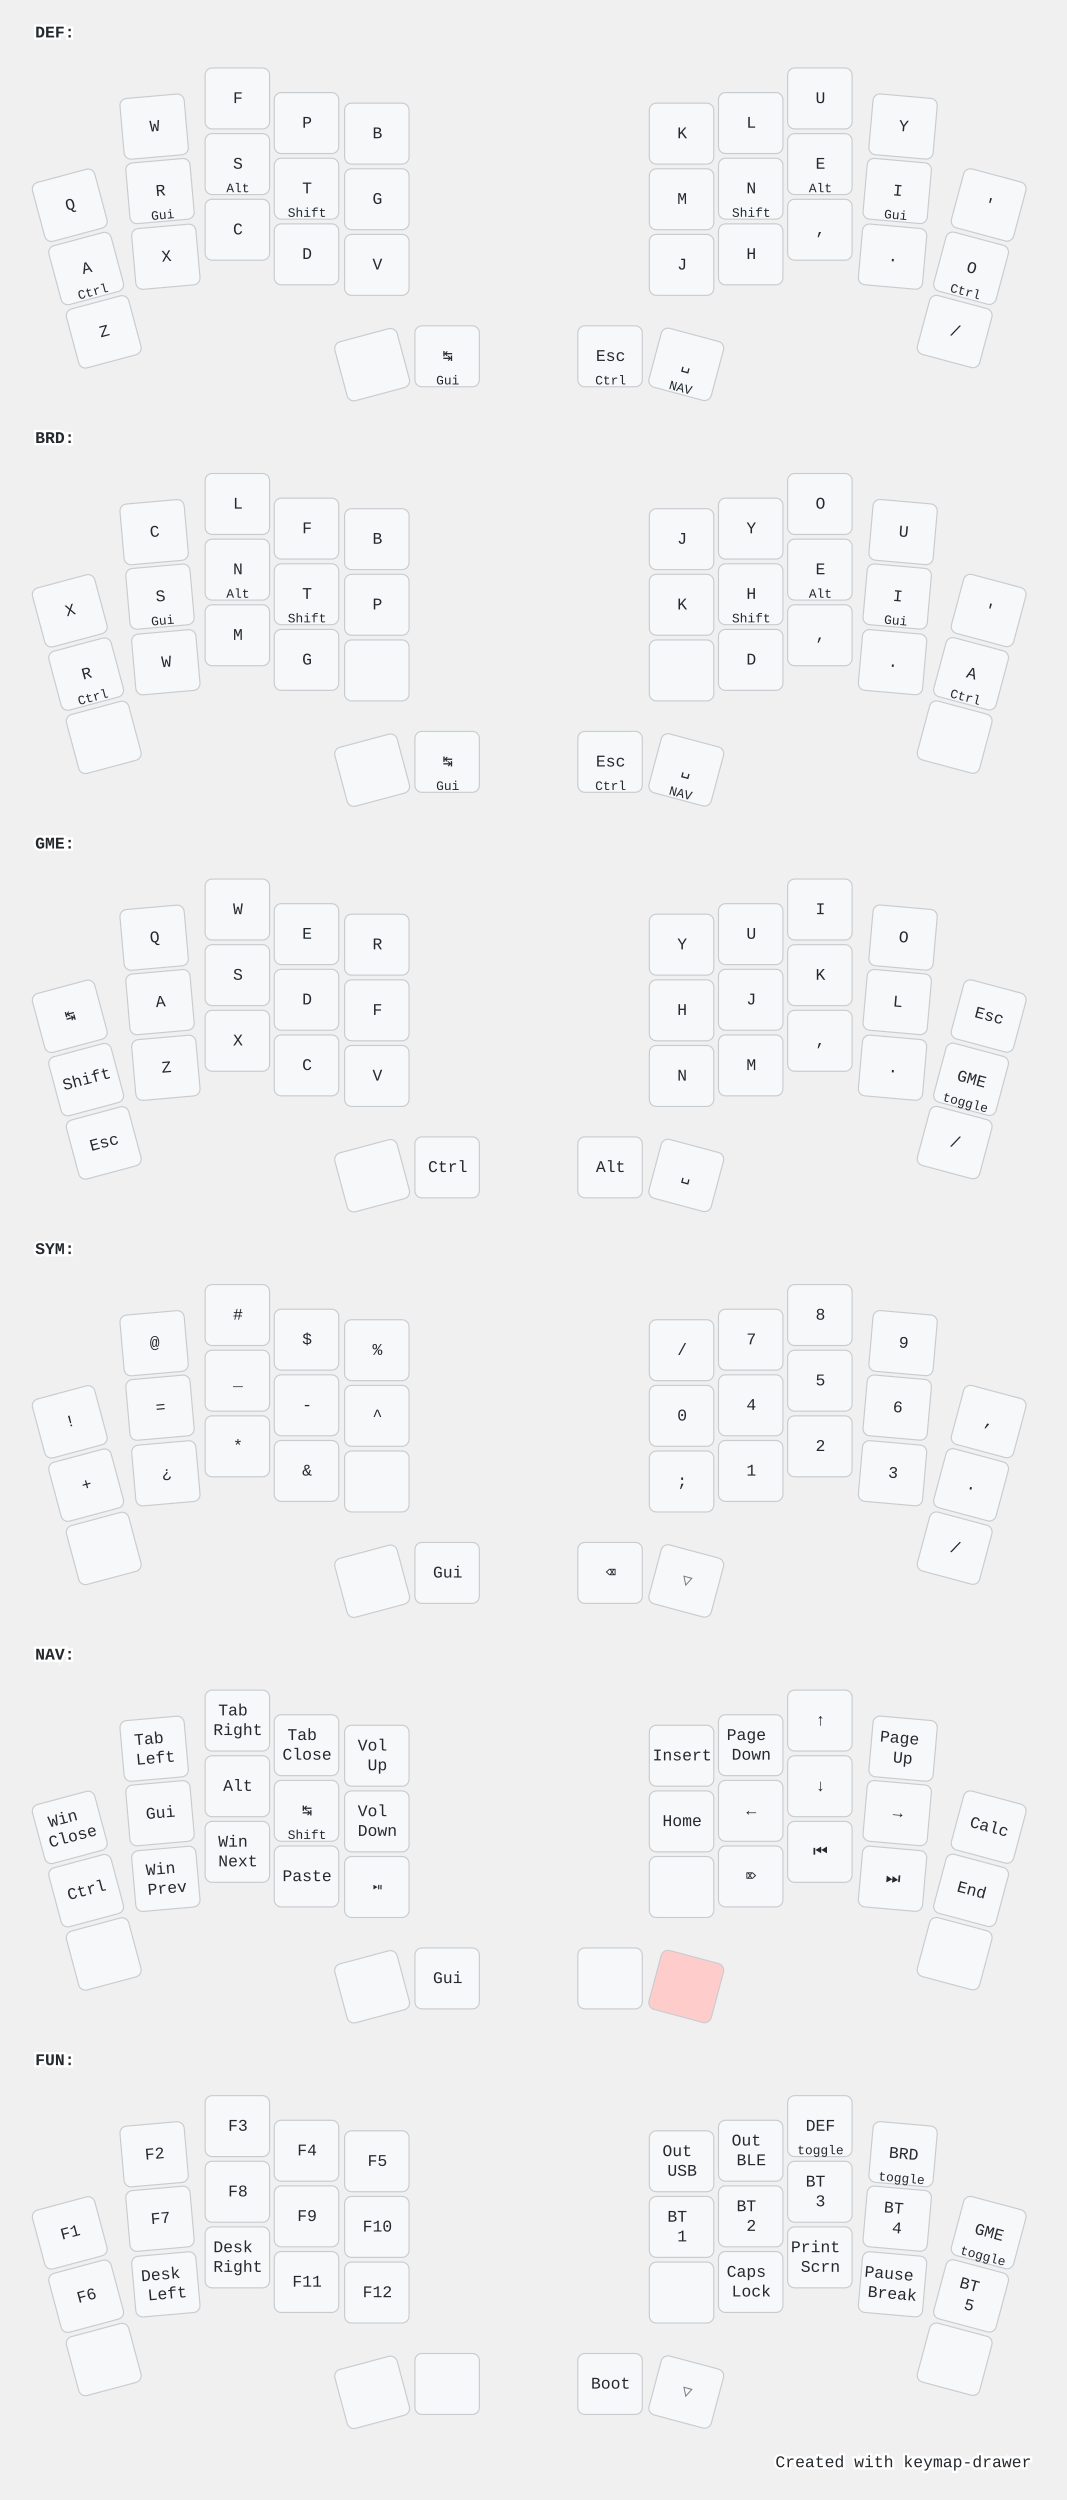
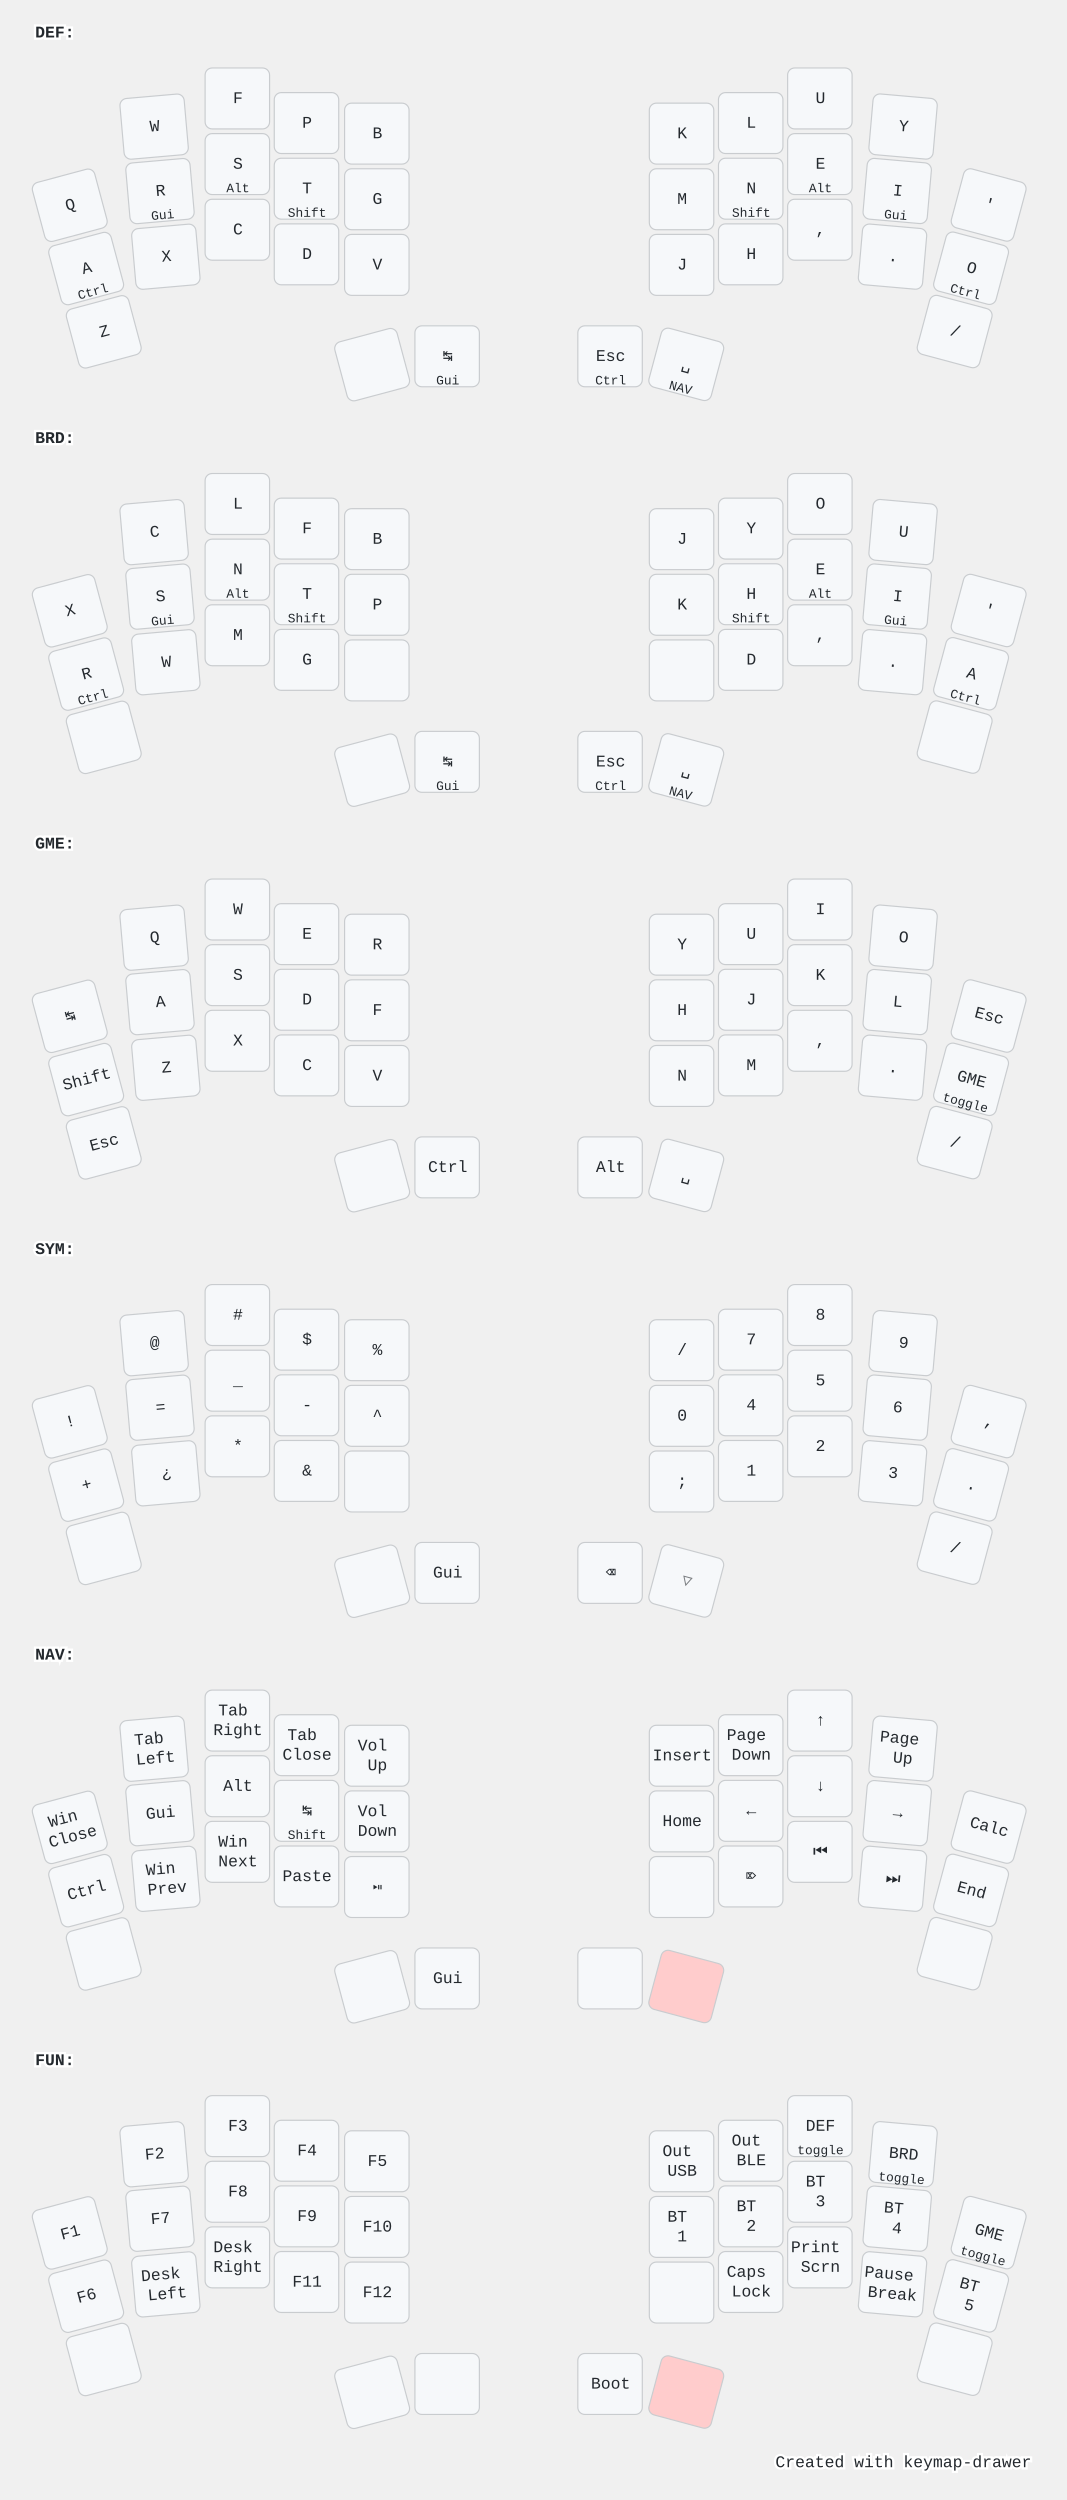
<svg xmlns="http://www.w3.org/2000/svg" width="910" height="2133" viewBox="0 0 910 2133" class="keymap">
  <style>/* inherit to force styles through use tags */
svg path {
    fill: inherit;
}

/* font and background color specifications */
svg.keymap {
    font-family: SFMono-Regular,Consolas,Liberation Mono,Menlo,monospace;
    font-size: 14px;
    font-kerning: normal;
    text-rendering: optimizeLegibility;
    fill: #24292e;
}

/* default key styling */
rect.key {
    fill: #f6f8fa;
}

rect.key, rect.combo {
    stroke: #c9cccf;
    stroke-width: 1;
}

/* default key side styling, only used is draw_key_sides is set */
rect.side {
    filter: brightness(90%);
}

/* color accent for combo boxes */
rect.combo, rect.combo-separate {
    fill: #cdf;
}

/* color accent for held keys */
rect.held, rect.combo.held {
    fill: #fdd;
}

/* color accent for ghost (optional) keys */
rect.ghost, rect.combo.ghost {
    stroke-dasharray: 4, 4;
    stroke-width: 2;
}

text {
    text-anchor: middle;
    dominant-baseline: middle;
}

/* styling for layer labels */
text.label {
    font-weight: bold;
    text-anchor: start;
    stroke: white;
    stroke-width: 4;
    paint-order: stroke;
}

/* styling for optional footer */
text.footer {
    text-anchor: end;
    dominant-baseline: auto;
    stroke: white;
    stroke-width: 4;
    paint-order: stroke;
}

/* styling for combo tap, and key hold/shifted label text */
text.combo, text.hold, text.shifted {
    font-size: 11px;
}

text.hold {
    text-anchor: middle;
    dominant-baseline: auto;
}

text.shifted {
    text-anchor: middle;
    dominant-baseline: hanging;
}

/* styling for hold/shifted label text in combo box */
text.combo.hold, text.combo.shifted {
    font-size: 8px;
}

/* lighter symbol for transparent keys */
text.trans {
    fill: #7b7e81;
}

/* styling for combo dendrons */
path.combo {
    stroke-width: 1;
    stroke: gray;
    fill: none;
}

/* Start Tabler Icons Cleanup */
/* cannot use height/width with glyphs */
.icon-tabler &gt; path {
    fill: inherit;
    stroke: inherit;
    stroke-width: 2;
}
/* hide tabler's default box */
.icon-tabler &gt; path[stroke="none"][fill="none"] {
    visibility: hidden;
}
/* End Tabler Icons Cleanup */

rect.held, rect.combo.held { fill: #fcc; }
</style>
  <g transform="translate(30, 0)" class="layer-DEF">
    <text x="0" y="28" class="label">DEF:</text>
    <g transform="translate(0, 56)">
      <g transform="translate(30, 119) rotate(-15.0)" class="key keypos-0">
        <rect rx="6" ry="6" x="-28" y="-26" width="55" height="52" class="key" />
        <text x="0" y="0" class="key tap">Q</text>
      </g>
      <g transform="translate(102, 52) rotate(-5.0)" class="key keypos-1">
        <rect rx="6" ry="6" x="-28" y="-26" width="55" height="52" class="key" />
        <text x="0" y="0" class="key tap">W</text>
      </g>
      <g transform="translate(173, 28)" class="key keypos-2">
        <rect rx="6" ry="6" x="-28" y="-26" width="55" height="52" class="key" />
        <text x="0" y="0" class="key tap">F</text>
      </g>
      <g transform="translate(232, 49)" class="key keypos-3">
        <rect rx="6" ry="6" x="-28" y="-26" width="55" height="52" class="key" />
        <text x="0" y="0" class="key tap">P</text>
      </g>
      <g transform="translate(292, 58)" class="key keypos-4">
        <rect rx="6" ry="6" x="-28" y="-26" width="55" height="52" class="key" />
        <text x="0" y="0" class="key tap">B</text>
      </g>
      <g transform="translate(552, 58)" class="key keypos-5">
        <rect rx="6" ry="6" x="-28" y="-26" width="55" height="52" class="key" />
        <text x="0" y="0" class="key tap">K</text>
      </g>
      <g transform="translate(611, 49)" class="key keypos-6">
        <rect rx="6" ry="6" x="-28" y="-26" width="55" height="52" class="key" />
        <text x="0" y="0" class="key tap">L</text>
      </g>
      <g transform="translate(670, 28)" class="key keypos-7">
        <rect rx="6" ry="6" x="-28" y="-26" width="55" height="52" class="key" />
        <text x="0" y="0" class="key tap">U</text>
      </g>
      <g transform="translate(741, 52) rotate(5.0)" class="key keypos-8">
        <rect rx="6" ry="6" x="-28" y="-26" width="55" height="52" class="key" />
        <text x="0" y="0" class="key tap">Y</text>
      </g>
      <g transform="translate(814, 119) rotate(15.0)" class="key keypos-9">
        <rect rx="6" ry="6" x="-28" y="-26" width="55" height="52" class="key" />
        <text x="0" y="0" class="key tap">'</text>
      </g>
      <g transform="translate(44, 173) rotate(-15.0)" class="key keypos-10">
        <rect rx="6" ry="6" x="-28" y="-26" width="55" height="52" class="key" />
        <text x="0" y="0" class="key tap">A</text>
        <text x="0" y="24" class="key hold">Ctrl</text>
      </g>
      <g transform="translate(107, 107) rotate(-5.0)" class="key keypos-11">
        <rect rx="6" ry="6" x="-28" y="-26" width="55" height="52" class="key" />
        <text x="0" y="0" class="key tap">R</text>
        <text x="0" y="24" class="key hold">Gui</text>
      </g>
      <g transform="translate(173, 84)" class="key keypos-12">
        <rect rx="6" ry="6" x="-28" y="-26" width="55" height="52" class="key" />
        <text x="0" y="0" class="key tap">S</text>
        <text x="0" y="24" class="key hold">Alt</text>
      </g>
      <g transform="translate(232, 105)" class="key keypos-13">
        <rect rx="6" ry="6" x="-28" y="-26" width="55" height="52" class="key" />
        <text x="0" y="0" class="key tap">T</text>
        <text x="0" y="24" class="key hold">Shift</text>
      </g>
      <g transform="translate(292, 114)" class="key keypos-14">
        <rect rx="6" ry="6" x="-28" y="-26" width="55" height="52" class="key" />
        <text x="0" y="0" class="key tap">G</text>
      </g>
      <g transform="translate(552, 114)" class="key keypos-15">
        <rect rx="6" ry="6" x="-28" y="-26" width="55" height="52" class="key" />
        <text x="0" y="0" class="key tap">M</text>
      </g>
      <g transform="translate(611, 105)" class="key keypos-16">
        <rect rx="6" ry="6" x="-28" y="-26" width="55" height="52" class="key" />
        <text x="0" y="0" class="key tap">N</text>
        <text x="0" y="24" class="key hold">Shift</text>
      </g>
      <g transform="translate(670, 84)" class="key keypos-17">
        <rect rx="6" ry="6" x="-28" y="-26" width="55" height="52" class="key" />
        <text x="0" y="0" class="key tap">E</text>
        <text x="0" y="24" class="key hold">Alt</text>
      </g>
      <g transform="translate(736, 107) rotate(5.0)" class="key keypos-18">
        <rect rx="6" ry="6" x="-28" y="-26" width="55" height="52" class="key" />
        <text x="0" y="0" class="key tap">I</text>
        <text x="0" y="24" class="key hold">Gui</text>
      </g>
      <g transform="translate(799, 173) rotate(15.0)" class="key keypos-19">
        <rect rx="6" ry="6" x="-28" y="-26" width="55" height="52" class="key" />
        <text x="0" y="0" class="key tap">O</text>
        <text x="0" y="24" class="key hold">Ctrl</text>
      </g>
      <g transform="translate(59, 227) rotate(-15.0)" class="key keypos-20">
        <rect rx="6" ry="6" x="-28" y="-26" width="55" height="52" class="key" />
        <text x="0" y="0" class="key tap">Z</text>
      </g>
      <g transform="translate(112, 163) rotate(-5.0)" class="key keypos-21">
        <rect rx="6" ry="6" x="-28" y="-26" width="55" height="52" class="key" />
        <text x="0" y="0" class="key tap">X</text>
      </g>
      <g transform="translate(173, 140)" class="key keypos-22">
        <rect rx="6" ry="6" x="-28" y="-26" width="55" height="52" class="key" />
        <text x="0" y="0" class="key tap">C</text>
      </g>
      <g transform="translate(232, 161)" class="key keypos-23">
        <rect rx="6" ry="6" x="-28" y="-26" width="55" height="52" class="key" />
        <text x="0" y="0" class="key tap">D</text>
      </g>
      <g transform="translate(292, 170)" class="key keypos-24">
        <rect rx="6" ry="6" x="-28" y="-26" width="55" height="52" class="key" />
        <text x="0" y="0" class="key tap">V</text>
      </g>
      <g transform="translate(552, 170)" class="key keypos-25">
        <rect rx="6" ry="6" x="-28" y="-26" width="55" height="52" class="key" />
        <text x="0" y="0" class="key tap">J</text>
      </g>
      <g transform="translate(611, 161)" class="key keypos-26">
        <rect rx="6" ry="6" x="-28" y="-26" width="55" height="52" class="key" />
        <text x="0" y="0" class="key tap">H</text>
      </g>
      <g transform="translate(670, 140)" class="key keypos-27">
        <rect rx="6" ry="6" x="-28" y="-26" width="55" height="52" class="key" />
        <text x="0" y="0" class="key tap">,</text>
      </g>
      <g transform="translate(732, 163) rotate(5.0)" class="key keypos-28">
        <rect rx="6" ry="6" x="-28" y="-26" width="55" height="52" class="key" />
        <text x="0" y="0" class="key tap">.</text>
      </g>
      <g transform="translate(785, 227) rotate(15.0)" class="key keypos-29">
        <rect rx="6" ry="6" x="-28" y="-26" width="55" height="52" class="key" />
        <text x="0" y="0" class="key tap">/</text>
      </g>
      <g transform="translate(288, 255) rotate(-15.0)" class="key keypos-30">
        <rect rx="6" ry="6" x="-28" y="-26" width="55" height="52" class="key" />
      </g>
      <g transform="translate(352, 248)" class="key keypos-31">
        <rect rx="6" ry="6" x="-28" y="-26" width="55" height="52" class="key" />
        <text x="0" y="0" class="key tap">↹</text>
        <text x="0" y="24" class="key hold">Gui</text>
      </g>
      <g transform="translate(491, 248)" class="key keypos-32">
        <rect rx="6" ry="6" x="-28" y="-26" width="55" height="52" class="key" />
        <text x="0" y="0" class="key tap">Esc</text>
        <text x="0" y="24" class="key hold">Ctrl</text>
      </g>
      <g transform="translate(556, 255) rotate(15.0)" class="key keypos-33">
        <rect rx="6" ry="6" x="-28" y="-26" width="55" height="52" class="key" />
        <text x="0" y="0" class="key tap">␣</text>
        <text x="0" y="24" class="key hold">NAV</text>
      </g>
    </g>
  </g>
  <g transform="translate(30, 346)" class="layer-BRD">
    <text x="0" y="28" class="label">BRD:</text>
    <g transform="translate(0, 56)">
      <g transform="translate(30, 119) rotate(-15.0)" class="key keypos-0">
        <rect rx="6" ry="6" x="-28" y="-26" width="55" height="52" class="key" />
        <text x="0" y="0" class="key tap">X</text>
      </g>
      <g transform="translate(102, 52) rotate(-5.0)" class="key keypos-1">
        <rect rx="6" ry="6" x="-28" y="-26" width="55" height="52" class="key" />
        <text x="0" y="0" class="key tap">C</text>
      </g>
      <g transform="translate(173, 28)" class="key keypos-2">
        <rect rx="6" ry="6" x="-28" y="-26" width="55" height="52" class="key" />
        <text x="0" y="0" class="key tap">L</text>
      </g>
      <g transform="translate(232, 49)" class="key keypos-3">
        <rect rx="6" ry="6" x="-28" y="-26" width="55" height="52" class="key" />
        <text x="0" y="0" class="key tap">F</text>
      </g>
      <g transform="translate(292, 58)" class="key keypos-4">
        <rect rx="6" ry="6" x="-28" y="-26" width="55" height="52" class="key" />
        <text x="0" y="0" class="key tap">B</text>
      </g>
      <g transform="translate(552, 58)" class="key keypos-5">
        <rect rx="6" ry="6" x="-28" y="-26" width="55" height="52" class="key" />
        <text x="0" y="0" class="key tap">J</text>
      </g>
      <g transform="translate(611, 49)" class="key keypos-6">
        <rect rx="6" ry="6" x="-28" y="-26" width="55" height="52" class="key" />
        <text x="0" y="0" class="key tap">Y</text>
      </g>
      <g transform="translate(670, 28)" class="key keypos-7">
        <rect rx="6" ry="6" x="-28" y="-26" width="55" height="52" class="key" />
        <text x="0" y="0" class="key tap">O</text>
      </g>
      <g transform="translate(741, 52) rotate(5.0)" class="key keypos-8">
        <rect rx="6" ry="6" x="-28" y="-26" width="55" height="52" class="key" />
        <text x="0" y="0" class="key tap">U</text>
      </g>
      <g transform="translate(814, 119) rotate(15.0)" class="key keypos-9">
        <rect rx="6" ry="6" x="-28" y="-26" width="55" height="52" class="key" />
        <text x="0" y="0" class="key tap">'</text>
      </g>
      <g transform="translate(44, 173) rotate(-15.0)" class="key keypos-10">
        <rect rx="6" ry="6" x="-28" y="-26" width="55" height="52" class="key" />
        <text x="0" y="0" class="key tap">R</text>
        <text x="0" y="24" class="key hold">Ctrl</text>
      </g>
      <g transform="translate(107, 107) rotate(-5.0)" class="key keypos-11">
        <rect rx="6" ry="6" x="-28" y="-26" width="55" height="52" class="key" />
        <text x="0" y="0" class="key tap">S</text>
        <text x="0" y="24" class="key hold">Gui</text>
      </g>
      <g transform="translate(173, 84)" class="key keypos-12">
        <rect rx="6" ry="6" x="-28" y="-26" width="55" height="52" class="key" />
        <text x="0" y="0" class="key tap">N</text>
        <text x="0" y="24" class="key hold">Alt</text>
      </g>
      <g transform="translate(232, 105)" class="key keypos-13">
        <rect rx="6" ry="6" x="-28" y="-26" width="55" height="52" class="key" />
        <text x="0" y="0" class="key tap">T</text>
        <text x="0" y="24" class="key hold">Shift</text>
      </g>
      <g transform="translate(292, 114)" class="key keypos-14">
        <rect rx="6" ry="6" x="-28" y="-26" width="55" height="52" class="key" />
        <text x="0" y="0" class="key tap">P</text>
      </g>
      <g transform="translate(552, 114)" class="key keypos-15">
        <rect rx="6" ry="6" x="-28" y="-26" width="55" height="52" class="key" />
        <text x="0" y="0" class="key tap">K</text>
      </g>
      <g transform="translate(611, 105)" class="key keypos-16">
        <rect rx="6" ry="6" x="-28" y="-26" width="55" height="52" class="key" />
        <text x="0" y="0" class="key tap">H</text>
        <text x="0" y="24" class="key hold">Shift</text>
      </g>
      <g transform="translate(670, 84)" class="key keypos-17">
        <rect rx="6" ry="6" x="-28" y="-26" width="55" height="52" class="key" />
        <text x="0" y="0" class="key tap">E</text>
        <text x="0" y="24" class="key hold">Alt</text>
      </g>
      <g transform="translate(736, 107) rotate(5.0)" class="key keypos-18">
        <rect rx="6" ry="6" x="-28" y="-26" width="55" height="52" class="key" />
        <text x="0" y="0" class="key tap">I</text>
        <text x="0" y="24" class="key hold">Gui</text>
      </g>
      <g transform="translate(799, 173) rotate(15.0)" class="key keypos-19">
        <rect rx="6" ry="6" x="-28" y="-26" width="55" height="52" class="key" />
        <text x="0" y="0" class="key tap">A</text>
        <text x="0" y="24" class="key hold">Ctrl</text>
      </g>
      <g transform="translate(59, 227) rotate(-15.0)" class="key keypos-20">
        <rect rx="6" ry="6" x="-28" y="-26" width="55" height="52" class="key" />
      </g>
      <g transform="translate(112, 163) rotate(-5.0)" class="key keypos-21">
        <rect rx="6" ry="6" x="-28" y="-26" width="55" height="52" class="key" />
        <text x="0" y="0" class="key tap">W</text>
      </g>
      <g transform="translate(173, 140)" class="key keypos-22">
        <rect rx="6" ry="6" x="-28" y="-26" width="55" height="52" class="key" />
        <text x="0" y="0" class="key tap">M</text>
      </g>
      <g transform="translate(232, 161)" class="key keypos-23">
        <rect rx="6" ry="6" x="-28" y="-26" width="55" height="52" class="key" />
        <text x="0" y="0" class="key tap">G</text>
      </g>
      <g transform="translate(292, 170)" class="key keypos-24">
        <rect rx="6" ry="6" x="-28" y="-26" width="55" height="52" class="key" />
      </g>
      <g transform="translate(552, 170)" class="key keypos-25">
        <rect rx="6" ry="6" x="-28" y="-26" width="55" height="52" class="key" />
      </g>
      <g transform="translate(611, 161)" class="key keypos-26">
        <rect rx="6" ry="6" x="-28" y="-26" width="55" height="52" class="key" />
        <text x="0" y="0" class="key tap">D</text>
      </g>
      <g transform="translate(670, 140)" class="key keypos-27">
        <rect rx="6" ry="6" x="-28" y="-26" width="55" height="52" class="key" />
        <text x="0" y="0" class="key tap">,</text>
      </g>
      <g transform="translate(732, 163) rotate(5.0)" class="key keypos-28">
        <rect rx="6" ry="6" x="-28" y="-26" width="55" height="52" class="key" />
        <text x="0" y="0" class="key tap">.</text>
      </g>
      <g transform="translate(785, 227) rotate(15.0)" class="key keypos-29">
        <rect rx="6" ry="6" x="-28" y="-26" width="55" height="52" class="key" />
      </g>
      <g transform="translate(288, 255) rotate(-15.0)" class="key keypos-30">
        <rect rx="6" ry="6" x="-28" y="-26" width="55" height="52" class="key" />
      </g>
      <g transform="translate(352, 248)" class="key keypos-31">
        <rect rx="6" ry="6" x="-28" y="-26" width="55" height="52" class="key" />
        <text x="0" y="0" class="key tap">↹</text>
        <text x="0" y="24" class="key hold">Gui</text>
      </g>
      <g transform="translate(491, 248)" class="key keypos-32">
        <rect rx="6" ry="6" x="-28" y="-26" width="55" height="52" class="key" />
        <text x="0" y="0" class="key tap">Esc</text>
        <text x="0" y="24" class="key hold">Ctrl</text>
      </g>
      <g transform="translate(556, 255) rotate(15.0)" class="key keypos-33">
        <rect rx="6" ry="6" x="-28" y="-26" width="55" height="52" class="key" />
        <text x="0" y="0" class="key tap">␣</text>
        <text x="0" y="24" class="key hold">NAV</text>
      </g>
    </g>
  </g>
  <g transform="translate(30, 692)" class="layer-GME">
    <text x="0" y="28" class="label">GME:</text>
    <g transform="translate(0, 56)">
      <g transform="translate(30, 119) rotate(-15.0)" class="key keypos-0">
        <rect rx="6" ry="6" x="-28" y="-26" width="55" height="52" class="key" />
        <text x="0" y="0" class="key tap">↹</text>
      </g>
      <g transform="translate(102, 52) rotate(-5.0)" class="key keypos-1">
        <rect rx="6" ry="6" x="-28" y="-26" width="55" height="52" class="key" />
        <text x="0" y="0" class="key tap">Q</text>
      </g>
      <g transform="translate(173, 28)" class="key keypos-2">
        <rect rx="6" ry="6" x="-28" y="-26" width="55" height="52" class="key" />
        <text x="0" y="0" class="key tap">W</text>
      </g>
      <g transform="translate(232, 49)" class="key keypos-3">
        <rect rx="6" ry="6" x="-28" y="-26" width="55" height="52" class="key" />
        <text x="0" y="0" class="key tap">E</text>
      </g>
      <g transform="translate(292, 58)" class="key keypos-4">
        <rect rx="6" ry="6" x="-28" y="-26" width="55" height="52" class="key" />
        <text x="0" y="0" class="key tap">R</text>
      </g>
      <g transform="translate(552, 58)" class="key keypos-5">
        <rect rx="6" ry="6" x="-28" y="-26" width="55" height="52" class="key" />
        <text x="0" y="0" class="key tap">Y</text>
      </g>
      <g transform="translate(611, 49)" class="key keypos-6">
        <rect rx="6" ry="6" x="-28" y="-26" width="55" height="52" class="key" />
        <text x="0" y="0" class="key tap">U</text>
      </g>
      <g transform="translate(670, 28)" class="key keypos-7">
        <rect rx="6" ry="6" x="-28" y="-26" width="55" height="52" class="key" />
        <text x="0" y="0" class="key tap">I</text>
      </g>
      <g transform="translate(741, 52) rotate(5.0)" class="key keypos-8">
        <rect rx="6" ry="6" x="-28" y="-26" width="55" height="52" class="key" />
        <text x="0" y="0" class="key tap">O</text>
      </g>
      <g transform="translate(814, 119) rotate(15.0)" class="key keypos-9">
        <rect rx="6" ry="6" x="-28" y="-26" width="55" height="52" class="key" />
        <text x="0" y="0" class="key tap">Esc</text>
      </g>
      <g transform="translate(44, 173) rotate(-15.0)" class="key keypos-10">
        <rect rx="6" ry="6" x="-28" y="-26" width="55" height="52" class="key" />
        <text x="0" y="0" class="key tap">Shift</text>
      </g>
      <g transform="translate(107, 107) rotate(-5.0)" class="key keypos-11">
        <rect rx="6" ry="6" x="-28" y="-26" width="55" height="52" class="key" />
        <text x="0" y="0" class="key tap">A</text>
      </g>
      <g transform="translate(173, 84)" class="key keypos-12">
        <rect rx="6" ry="6" x="-28" y="-26" width="55" height="52" class="key" />
        <text x="0" y="0" class="key tap">S</text>
      </g>
      <g transform="translate(232, 105)" class="key keypos-13">
        <rect rx="6" ry="6" x="-28" y="-26" width="55" height="52" class="key" />
        <text x="0" y="0" class="key tap">D</text>
      </g>
      <g transform="translate(292, 114)" class="key keypos-14">
        <rect rx="6" ry="6" x="-28" y="-26" width="55" height="52" class="key" />
        <text x="0" y="0" class="key tap">F</text>
      </g>
      <g transform="translate(552, 114)" class="key keypos-15">
        <rect rx="6" ry="6" x="-28" y="-26" width="55" height="52" class="key" />
        <text x="0" y="0" class="key tap">H</text>
      </g>
      <g transform="translate(611, 105)" class="key keypos-16">
        <rect rx="6" ry="6" x="-28" y="-26" width="55" height="52" class="key" />
        <text x="0" y="0" class="key tap">J</text>
      </g>
      <g transform="translate(670, 84)" class="key keypos-17">
        <rect rx="6" ry="6" x="-28" y="-26" width="55" height="52" class="key" />
        <text x="0" y="0" class="key tap">K</text>
      </g>
      <g transform="translate(736, 107) rotate(5.0)" class="key keypos-18">
        <rect rx="6" ry="6" x="-28" y="-26" width="55" height="52" class="key" />
        <text x="0" y="0" class="key tap">L</text>
      </g>
      <g transform="translate(799, 173) rotate(15.0)" class="key keypos-19">
        <rect rx="6" ry="6" x="-28" y="-26" width="55" height="52" class="key" />
        <text x="0" y="0" class="key tap">GME</text>
        <text x="0" y="24" class="key hold">toggle</text>
      </g>
      <g transform="translate(59, 227) rotate(-15.0)" class="key keypos-20">
        <rect rx="6" ry="6" x="-28" y="-26" width="55" height="52" class="key" />
        <text x="0" y="0" class="key tap">Esc</text>
      </g>
      <g transform="translate(112, 163) rotate(-5.0)" class="key keypos-21">
        <rect rx="6" ry="6" x="-28" y="-26" width="55" height="52" class="key" />
        <text x="0" y="0" class="key tap">Z</text>
      </g>
      <g transform="translate(173, 140)" class="key keypos-22">
        <rect rx="6" ry="6" x="-28" y="-26" width="55" height="52" class="key" />
        <text x="0" y="0" class="key tap">X</text>
      </g>
      <g transform="translate(232, 161)" class="key keypos-23">
        <rect rx="6" ry="6" x="-28" y="-26" width="55" height="52" class="key" />
        <text x="0" y="0" class="key tap">C</text>
      </g>
      <g transform="translate(292, 170)" class="key keypos-24">
        <rect rx="6" ry="6" x="-28" y="-26" width="55" height="52" class="key" />
        <text x="0" y="0" class="key tap">V</text>
      </g>
      <g transform="translate(552, 170)" class="key keypos-25">
        <rect rx="6" ry="6" x="-28" y="-26" width="55" height="52" class="key" />
        <text x="0" y="0" class="key tap">N</text>
      </g>
      <g transform="translate(611, 161)" class="key keypos-26">
        <rect rx="6" ry="6" x="-28" y="-26" width="55" height="52" class="key" />
        <text x="0" y="0" class="key tap">M</text>
      </g>
      <g transform="translate(670, 140)" class="key keypos-27">
        <rect rx="6" ry="6" x="-28" y="-26" width="55" height="52" class="key" />
        <text x="0" y="0" class="key tap">,</text>
      </g>
      <g transform="translate(732, 163) rotate(5.0)" class="key keypos-28">
        <rect rx="6" ry="6" x="-28" y="-26" width="55" height="52" class="key" />
        <text x="0" y="0" class="key tap">.</text>
      </g>
      <g transform="translate(785, 227) rotate(15.0)" class="key keypos-29">
        <rect rx="6" ry="6" x="-28" y="-26" width="55" height="52" class="key" />
        <text x="0" y="0" class="key tap">/</text>
      </g>
      <g transform="translate(288, 255) rotate(-15.0)" class="key keypos-30">
        <rect rx="6" ry="6" x="-28" y="-26" width="55" height="52" class="key" />
      </g>
      <g transform="translate(352, 248)" class="key keypos-31">
        <rect rx="6" ry="6" x="-28" y="-26" width="55" height="52" class="key" />
        <text x="0" y="0" class="key tap">Ctrl</text>
      </g>
      <g transform="translate(491, 248)" class="key keypos-32">
        <rect rx="6" ry="6" x="-28" y="-26" width="55" height="52" class="key" />
        <text x="0" y="0" class="key tap">Alt</text>
      </g>
      <g transform="translate(556, 255) rotate(15.0)" class="key keypos-33">
        <rect rx="6" ry="6" x="-28" y="-26" width="55" height="52" class="key" />
        <text x="0" y="0" class="key tap">␣</text>
      </g>
    </g>
  </g>
  <g transform="translate(30, 1038)" class="layer-SYM">
    <text x="0" y="28" class="label">SYM:</text>
    <g transform="translate(0, 56)">
      <g transform="translate(30, 119) rotate(-15.0)" class="key keypos-0">
        <rect rx="6" ry="6" x="-28" y="-26" width="55" height="52" class="key" />
        <text x="0" y="0" class="key tap">!</text>
      </g>
      <g transform="translate(102, 52) rotate(-5.0)" class="key keypos-1">
        <rect rx="6" ry="6" x="-28" y="-26" width="55" height="52" class="key" />
        <text x="0" y="0" class="key tap">@</text>
      </g>
      <g transform="translate(173, 28)" class="key keypos-2">
        <rect rx="6" ry="6" x="-28" y="-26" width="55" height="52" class="key" />
        <text x="0" y="0" class="key tap">#</text>
      </g>
      <g transform="translate(232, 49)" class="key keypos-3">
        <rect rx="6" ry="6" x="-28" y="-26" width="55" height="52" class="key" />
        <text x="0" y="0" class="key tap">$</text>
      </g>
      <g transform="translate(292, 58)" class="key keypos-4">
        <rect rx="6" ry="6" x="-28" y="-26" width="55" height="52" class="key" />
        <text x="0" y="0" class="key tap">%</text>
      </g>
      <g transform="translate(552, 58)" class="key keypos-5">
        <rect rx="6" ry="6" x="-28" y="-26" width="55" height="52" class="key" />
        <text x="0" y="0" class="key tap">/</text>
      </g>
      <g transform="translate(611, 49)" class="key keypos-6">
        <rect rx="6" ry="6" x="-28" y="-26" width="55" height="52" class="key" />
        <text x="0" y="0" class="key tap">7</text>
      </g>
      <g transform="translate(670, 28)" class="key keypos-7">
        <rect rx="6" ry="6" x="-28" y="-26" width="55" height="52" class="key" />
        <text x="0" y="0" class="key tap">8</text>
      </g>
      <g transform="translate(741, 52) rotate(5.0)" class="key keypos-8">
        <rect rx="6" ry="6" x="-28" y="-26" width="55" height="52" class="key" />
        <text x="0" y="0" class="key tap">9</text>
      </g>
      <g transform="translate(814, 119) rotate(15.0)" class="key keypos-9">
        <rect rx="6" ry="6" x="-28" y="-26" width="55" height="52" class="key" />
        <text x="0" y="0" class="key tap">,</text>
      </g>
      <g transform="translate(44, 173) rotate(-15.0)" class="key keypos-10">
        <rect rx="6" ry="6" x="-28" y="-26" width="55" height="52" class="key" />
        <text x="0" y="0" class="key tap">+</text>
      </g>
      <g transform="translate(107, 107) rotate(-5.0)" class="key keypos-11">
        <rect rx="6" ry="6" x="-28" y="-26" width="55" height="52" class="key" />
        <text x="0" y="0" class="key tap">=</text>
      </g>
      <g transform="translate(173, 84)" class="key keypos-12">
        <rect rx="6" ry="6" x="-28" y="-26" width="55" height="52" class="key" />
        <text x="0" y="0" class="key tap">_</text>
      </g>
      <g transform="translate(232, 105)" class="key keypos-13">
        <rect rx="6" ry="6" x="-28" y="-26" width="55" height="52" class="key" />
        <text x="0" y="0" class="key tap">-</text>
      </g>
      <g transform="translate(292, 114)" class="key keypos-14">
        <rect rx="6" ry="6" x="-28" y="-26" width="55" height="52" class="key" />
        <text x="0" y="0" class="key tap">^</text>
      </g>
      <g transform="translate(552, 114)" class="key keypos-15">
        <rect rx="6" ry="6" x="-28" y="-26" width="55" height="52" class="key" />
        <text x="0" y="0" class="key tap">0</text>
      </g>
      <g transform="translate(611, 105)" class="key keypos-16">
        <rect rx="6" ry="6" x="-28" y="-26" width="55" height="52" class="key" />
        <text x="0" y="0" class="key tap">4</text>
      </g>
      <g transform="translate(670, 84)" class="key keypos-17">
        <rect rx="6" ry="6" x="-28" y="-26" width="55" height="52" class="key" />
        <text x="0" y="0" class="key tap">5</text>
      </g>
      <g transform="translate(736, 107) rotate(5.0)" class="key keypos-18">
        <rect rx="6" ry="6" x="-28" y="-26" width="55" height="52" class="key" />
        <text x="0" y="0" class="key tap">6</text>
      </g>
      <g transform="translate(799, 173) rotate(15.0)" class="key keypos-19">
        <rect rx="6" ry="6" x="-28" y="-26" width="55" height="52" class="key" />
        <text x="0" y="0" class="key tap">.</text>
      </g>
      <g transform="translate(59, 227) rotate(-15.0)" class="key keypos-20">
        <rect rx="6" ry="6" x="-28" y="-26" width="55" height="52" class="key" />
      </g>
      <g transform="translate(112, 163) rotate(-5.0)" class="key keypos-21">
        <rect rx="6" ry="6" x="-28" y="-26" width="55" height="52" class="key" />
        <text x="0" y="0" class="key tap">¿</text>
      </g>
      <g transform="translate(173, 140)" class="key keypos-22">
        <rect rx="6" ry="6" x="-28" y="-26" width="55" height="52" class="key" />
        <text x="0" y="0" class="key tap">*</text>
      </g>
      <g transform="translate(232, 161)" class="key keypos-23">
        <rect rx="6" ry="6" x="-28" y="-26" width="55" height="52" class="key" />
        <text x="0" y="0" class="key tap">&amp;</text>
      </g>
      <g transform="translate(292, 170)" class="key keypos-24">
        <rect rx="6" ry="6" x="-28" y="-26" width="55" height="52" class="key" />
      </g>
      <g transform="translate(552, 170)" class="key keypos-25">
        <rect rx="6" ry="6" x="-28" y="-26" width="55" height="52" class="key" />
        <text x="0" y="0" class="key tap">;</text>
      </g>
      <g transform="translate(611, 161)" class="key keypos-26">
        <rect rx="6" ry="6" x="-28" y="-26" width="55" height="52" class="key" />
        <text x="0" y="0" class="key tap">1</text>
      </g>
      <g transform="translate(670, 140)" class="key keypos-27">
        <rect rx="6" ry="6" x="-28" y="-26" width="55" height="52" class="key" />
        <text x="0" y="0" class="key tap">2</text>
      </g>
      <g transform="translate(732, 163) rotate(5.0)" class="key keypos-28">
        <rect rx="6" ry="6" x="-28" y="-26" width="55" height="52" class="key" />
        <text x="0" y="0" class="key tap">3</text>
      </g>
      <g transform="translate(785, 227) rotate(15.0)" class="key keypos-29">
        <rect rx="6" ry="6" x="-28" y="-26" width="55" height="52" class="key" />
        <text x="0" y="0" class="key tap">/</text>
      </g>
      <g transform="translate(288, 255) rotate(-15.0)" class="key keypos-30">
        <rect rx="6" ry="6" x="-28" y="-26" width="55" height="52" class="key" />
      </g>
      <g transform="translate(352, 248)" class="key keypos-31">
        <rect rx="6" ry="6" x="-28" y="-26" width="55" height="52" class="key" />
        <text x="0" y="0" class="key tap">Gui</text>
      </g>
      <g transform="translate(491, 248)" class="key keypos-32">
        <rect rx="6" ry="6" x="-28" y="-26" width="55" height="52" class="key" />
        <text x="0" y="0" class="key tap">⌫</text>
      </g>
      <g transform="translate(556, 255) rotate(15.0)" class="key trans keypos-33">
        <rect rx="6" ry="6" x="-28" y="-26" width="55" height="52" class="key trans" />
        <text x="0" y="0" class="key trans tap">▽</text>
      </g>
    </g>
  </g>
  <g transform="translate(30, 1384)" class="layer-NAV">
    <text x="0" y="28" class="label">NAV:</text>
    <g transform="translate(0, 56)">
      <g transform="translate(30, 119) rotate(-15.0)" class="key keypos-0">
        <rect rx="6" ry="6" x="-28" y="-26" width="55" height="52" class="key" />
        <text x="0" y="0" class="key tap">
          <tspan x="0" dy="-0.6em">Win</tspan>
          <tspan x="0" dy="1.2em">Close</tspan>
        </text>
      </g>
      <g transform="translate(102, 52) rotate(-5.0)" class="key keypos-1">
        <rect rx="6" ry="6" x="-28" y="-26" width="55" height="52" class="key" />
        <text x="0" y="0" class="key tap">
          <tspan x="0" dy="-0.6em">Tab</tspan>
          <tspan x="0" dy="1.2em">Left</tspan>
        </text>
      </g>
      <g transform="translate(173, 28)" class="key keypos-2">
        <rect rx="6" ry="6" x="-28" y="-26" width="55" height="52" class="key" />
        <text x="0" y="0" class="key tap">
          <tspan x="0" dy="-0.6em">Tab</tspan>
          <tspan x="0" dy="1.2em">Right</tspan>
        </text>
      </g>
      <g transform="translate(232, 49)" class="key keypos-3">
        <rect rx="6" ry="6" x="-28" y="-26" width="55" height="52" class="key" />
        <text x="0" y="0" class="key tap">
          <tspan x="0" dy="-0.6em">Tab</tspan>
          <tspan x="0" dy="1.2em">Close</tspan>
        </text>
      </g>
      <g transform="translate(292, 58)" class="key keypos-4">
        <rect rx="6" ry="6" x="-28" y="-26" width="55" height="52" class="key" />
        <text x="0" y="0" class="key tap">
          <tspan x="0" dy="-0.6em">Vol</tspan>
          <tspan x="0" dy="1.2em">Up</tspan>
        </text>
      </g>
      <g transform="translate(552, 58)" class="key keypos-5">
        <rect rx="6" ry="6" x="-28" y="-26" width="55" height="52" class="key" />
        <text x="0" y="0" class="key tap">Insert</text>
      </g>
      <g transform="translate(611, 49)" class="key keypos-6">
        <rect rx="6" ry="6" x="-28" y="-26" width="55" height="52" class="key" />
        <text x="0" y="0" class="key tap">
          <tspan x="0" dy="-0.6em">Page</tspan>
          <tspan x="0" dy="1.2em">Down</tspan>
        </text>
      </g>
      <g transform="translate(670, 28)" class="key keypos-7">
        <rect rx="6" ry="6" x="-28" y="-26" width="55" height="52" class="key" />
        <text x="0" y="0" class="key tap">↑</text>
      </g>
      <g transform="translate(741, 52) rotate(5.0)" class="key keypos-8">
        <rect rx="6" ry="6" x="-28" y="-26" width="55" height="52" class="key" />
        <text x="0" y="0" class="key tap">
          <tspan x="0" dy="-0.6em">Page</tspan>
          <tspan x="0" dy="1.2em">Up</tspan>
        </text>
      </g>
      <g transform="translate(814, 119) rotate(15.0)" class="key keypos-9">
        <rect rx="6" ry="6" x="-28" y="-26" width="55" height="52" class="key" />
        <text x="0" y="0" class="key tap">Calc</text>
      </g>
      <g transform="translate(44, 173) rotate(-15.0)" class="key keypos-10">
        <rect rx="6" ry="6" x="-28" y="-26" width="55" height="52" class="key" />
        <text x="0" y="0" class="key tap">Ctrl</text>
      </g>
      <g transform="translate(107, 107) rotate(-5.0)" class="key keypos-11">
        <rect rx="6" ry="6" x="-28" y="-26" width="55" height="52" class="key" />
        <text x="0" y="0" class="key tap">Gui</text>
      </g>
      <g transform="translate(173, 84)" class="key keypos-12">
        <rect rx="6" ry="6" x="-28" y="-26" width="55" height="52" class="key" />
        <text x="0" y="0" class="key tap">Alt</text>
      </g>
      <g transform="translate(232, 105)" class="key keypos-13">
        <rect rx="6" ry="6" x="-28" y="-26" width="55" height="52" class="key" />
        <text x="0" y="0" class="key tap">↹</text>
        <text x="0" y="24" class="key hold">Shift</text>
      </g>
      <g transform="translate(292, 114)" class="key keypos-14">
        <rect rx="6" ry="6" x="-28" y="-26" width="55" height="52" class="key" />
        <text x="0" y="0" class="key tap">
          <tspan x="0" dy="-0.6em">Vol</tspan>
          <tspan x="0" dy="1.2em">Down</tspan>
        </text>
      </g>
      <g transform="translate(552, 114)" class="key keypos-15">
        <rect rx="6" ry="6" x="-28" y="-26" width="55" height="52" class="key" />
        <text x="0" y="0" class="key tap">Home</text>
      </g>
      <g transform="translate(611, 105)" class="key keypos-16">
        <rect rx="6" ry="6" x="-28" y="-26" width="55" height="52" class="key" />
        <text x="0" y="0" class="key tap">←</text>
      </g>
      <g transform="translate(670, 84)" class="key keypos-17">
        <rect rx="6" ry="6" x="-28" y="-26" width="55" height="52" class="key" />
        <text x="0" y="0" class="key tap">↓</text>
      </g>
      <g transform="translate(736, 107) rotate(5.0)" class="key keypos-18">
        <rect rx="6" ry="6" x="-28" y="-26" width="55" height="52" class="key" />
        <text x="0" y="0" class="key tap">→</text>
      </g>
      <g transform="translate(799, 173) rotate(15.0)" class="key keypos-19">
        <rect rx="6" ry="6" x="-28" y="-26" width="55" height="52" class="key" />
        <text x="0" y="0" class="key tap">End</text>
      </g>
      <g transform="translate(59, 227) rotate(-15.0)" class="key keypos-20">
        <rect rx="6" ry="6" x="-28" y="-26" width="55" height="52" class="key" />
      </g>
      <g transform="translate(112, 163) rotate(-5.0)" class="key keypos-21">
        <rect rx="6" ry="6" x="-28" y="-26" width="55" height="52" class="key" />
        <text x="0" y="0" class="key tap">
          <tspan x="0" dy="-0.6em">Win</tspan>
          <tspan x="0" dy="1.2em">Prev</tspan>
        </text>
      </g>
      <g transform="translate(173, 140)" class="key keypos-22">
        <rect rx="6" ry="6" x="-28" y="-26" width="55" height="52" class="key" />
        <text x="0" y="0" class="key tap">
          <tspan x="0" dy="-0.6em">Win</tspan>
          <tspan x="0" dy="1.2em">Next</tspan>
        </text>
      </g>
      <g transform="translate(232, 161)" class="key keypos-23">
        <rect rx="6" ry="6" x="-28" y="-26" width="55" height="52" class="key" />
        <text x="0" y="0" class="key tap">Paste</text>
      </g>
      <g transform="translate(292, 170)" class="key keypos-24">
        <rect rx="6" ry="6" x="-28" y="-26" width="55" height="52" class="key" />
        <text x="0" y="0" class="key tap">⏯</text>
      </g>
      <g transform="translate(552, 170)" class="key keypos-25">
        <rect rx="6" ry="6" x="-28" y="-26" width="55" height="52" class="key" />
      </g>
      <g transform="translate(611, 161)" class="key keypos-26">
        <rect rx="6" ry="6" x="-28" y="-26" width="55" height="52" class="key" />
        <text x="0" y="0" class="key tap">⌦</text>
      </g>
      <g transform="translate(670, 140)" class="key keypos-27">
        <rect rx="6" ry="6" x="-28" y="-26" width="55" height="52" class="key" />
        <text x="0" y="0" class="key tap">⏮️</text>
      </g>
      <g transform="translate(732, 163) rotate(5.0)" class="key keypos-28">
        <rect rx="6" ry="6" x="-28" y="-26" width="55" height="52" class="key" />
        <text x="0" y="0" class="key tap">⏭️</text>
      </g>
      <g transform="translate(785, 227) rotate(15.0)" class="key keypos-29">
        <rect rx="6" ry="6" x="-28" y="-26" width="55" height="52" class="key" />
      </g>
      <g transform="translate(288, 255) rotate(-15.0)" class="key keypos-30">
        <rect rx="6" ry="6" x="-28" y="-26" width="55" height="52" class="key" />
      </g>
      <g transform="translate(352, 248)" class="key keypos-31">
        <rect rx="6" ry="6" x="-28" y="-26" width="55" height="52" class="key" />
        <text x="0" y="0" class="key tap">Gui</text>
      </g>
      <g transform="translate(491, 248)" class="key keypos-32">
        <rect rx="6" ry="6" x="-28" y="-26" width="55" height="52" class="key" />
      </g>
      <g transform="translate(556, 255) rotate(15.0)" class="key held keypos-33">
        <rect rx="6" ry="6" x="-28" y="-26" width="55" height="52" class="key held" />
      </g>
    </g>
  </g>
  <g transform="translate(30, 1730)" class="layer-FUN">
    <text x="0" y="28" class="label">FUN:</text>
    <g transform="translate(0, 56)">
      <g transform="translate(30, 119) rotate(-15.0)" class="key keypos-0">
        <rect rx="6" ry="6" x="-28" y="-26" width="55" height="52" class="key" />
        <text x="0" y="0" class="key tap">F1</text>
      </g>
      <g transform="translate(102, 52) rotate(-5.0)" class="key keypos-1">
        <rect rx="6" ry="6" x="-28" y="-26" width="55" height="52" class="key" />
        <text x="0" y="0" class="key tap">F2</text>
      </g>
      <g transform="translate(173, 28)" class="key keypos-2">
        <rect rx="6" ry="6" x="-28" y="-26" width="55" height="52" class="key" />
        <text x="0" y="0" class="key tap">F3</text>
      </g>
      <g transform="translate(232, 49)" class="key keypos-3">
        <rect rx="6" ry="6" x="-28" y="-26" width="55" height="52" class="key" />
        <text x="0" y="0" class="key tap">F4</text>
      </g>
      <g transform="translate(292, 58)" class="key keypos-4">
        <rect rx="6" ry="6" x="-28" y="-26" width="55" height="52" class="key" />
        <text x="0" y="0" class="key tap">F5</text>
      </g>
      <g transform="translate(552, 58)" class="key keypos-5">
        <rect rx="6" ry="6" x="-28" y="-26" width="55" height="52" class="key" />
        <text x="0" y="0" class="key tap">
          <tspan x="0" dy="-0.6em">Out</tspan>
          <tspan x="0" dy="1.2em">USB</tspan>
        </text>
      </g>
      <g transform="translate(611, 49)" class="key keypos-6">
        <rect rx="6" ry="6" x="-28" y="-26" width="55" height="52" class="key" />
        <text x="0" y="0" class="key tap">
          <tspan x="0" dy="-0.6em">Out</tspan>
          <tspan x="0" dy="1.2em">BLE</tspan>
        </text>
      </g>
      <g transform="translate(670, 28)" class="key keypos-7">
        <rect rx="6" ry="6" x="-28" y="-26" width="55" height="52" class="key" />
        <text x="0" y="0" class="key tap">DEF</text>
        <text x="0" y="24" class="key hold">toggle</text>
      </g>
      <g transform="translate(741, 52) rotate(5.0)" class="key keypos-8">
        <rect rx="6" ry="6" x="-28" y="-26" width="55" height="52" class="key" />
        <text x="0" y="0" class="key tap">BRD</text>
        <text x="0" y="24" class="key hold">toggle</text>
      </g>
      <g transform="translate(814, 119) rotate(15.0)" class="key keypos-9">
        <rect rx="6" ry="6" x="-28" y="-26" width="55" height="52" class="key" />
        <text x="0" y="0" class="key tap">GME</text>
        <text x="0" y="24" class="key hold">toggle</text>
      </g>
      <g transform="translate(44, 173) rotate(-15.0)" class="key keypos-10">
        <rect rx="6" ry="6" x="-28" y="-26" width="55" height="52" class="key" />
        <text x="0" y="0" class="key tap">F6</text>
      </g>
      <g transform="translate(107, 107) rotate(-5.0)" class="key keypos-11">
        <rect rx="6" ry="6" x="-28" y="-26" width="55" height="52" class="key" />
        <text x="0" y="0" class="key tap">F7</text>
      </g>
      <g transform="translate(173, 84)" class="key keypos-12">
        <rect rx="6" ry="6" x="-28" y="-26" width="55" height="52" class="key" />
        <text x="0" y="0" class="key tap">F8</text>
      </g>
      <g transform="translate(232, 105)" class="key keypos-13">
        <rect rx="6" ry="6" x="-28" y="-26" width="55" height="52" class="key" />
        <text x="0" y="0" class="key tap">F9</text>
      </g>
      <g transform="translate(292, 114)" class="key keypos-14">
        <rect rx="6" ry="6" x="-28" y="-26" width="55" height="52" class="key" />
        <text x="0" y="0" class="key tap">F10</text>
      </g>
      <g transform="translate(552, 114)" class="key keypos-15">
        <rect rx="6" ry="6" x="-28" y="-26" width="55" height="52" class="key" />
        <text x="0" y="0" class="key tap">
          <tspan x="0" dy="-0.6em">BT</tspan>
          <tspan x="0" dy="1.2em">1</tspan>
        </text>
      </g>
      <g transform="translate(611, 105)" class="key keypos-16">
        <rect rx="6" ry="6" x="-28" y="-26" width="55" height="52" class="key" />
        <text x="0" y="0" class="key tap">
          <tspan x="0" dy="-0.6em">BT</tspan>
          <tspan x="0" dy="1.2em">2</tspan>
        </text>
      </g>
      <g transform="translate(670, 84)" class="key keypos-17">
        <rect rx="6" ry="6" x="-28" y="-26" width="55" height="52" class="key" />
        <text x="0" y="0" class="key tap">
          <tspan x="0" dy="-0.6em">BT</tspan>
          <tspan x="0" dy="1.2em">3</tspan>
        </text>
      </g>
      <g transform="translate(736, 107) rotate(5.0)" class="key keypos-18">
        <rect rx="6" ry="6" x="-28" y="-26" width="55" height="52" class="key" />
        <text x="0" y="0" class="key tap">
          <tspan x="0" dy="-0.6em">BT</tspan>
          <tspan x="0" dy="1.2em">4</tspan>
        </text>
      </g>
      <g transform="translate(799, 173) rotate(15.0)" class="key keypos-19">
        <rect rx="6" ry="6" x="-28" y="-26" width="55" height="52" class="key" />
        <text x="0" y="0" class="key tap">
          <tspan x="0" dy="-0.6em">BT</tspan>
          <tspan x="0" dy="1.2em">5</tspan>
        </text>
      </g>
      <g transform="translate(59, 227) rotate(-15.0)" class="key keypos-20">
        <rect rx="6" ry="6" x="-28" y="-26" width="55" height="52" class="key" />
      </g>
      <g transform="translate(112, 163) rotate(-5.0)" class="key keypos-21">
        <rect rx="6" ry="6" x="-28" y="-26" width="55" height="52" class="key" />
        <text x="0" y="0" class="key tap">
          <tspan x="0" dy="-0.6em">Desk</tspan>
          <tspan x="0" dy="1.2em">Left</tspan>
        </text>
      </g>
      <g transform="translate(173, 140)" class="key keypos-22">
        <rect rx="6" ry="6" x="-28" y="-26" width="55" height="52" class="key" />
        <text x="0" y="0" class="key tap">
          <tspan x="0" dy="-0.6em">Desk</tspan>
          <tspan x="0" dy="1.2em">Right</tspan>
        </text>
      </g>
      <g transform="translate(232, 161)" class="key keypos-23">
        <rect rx="6" ry="6" x="-28" y="-26" width="55" height="52" class="key" />
        <text x="0" y="0" class="key tap">F11</text>
      </g>
      <g transform="translate(292, 170)" class="key keypos-24">
        <rect rx="6" ry="6" x="-28" y="-26" width="55" height="52" class="key" />
        <text x="0" y="0" class="key tap">F12</text>
      </g>
      <g transform="translate(552, 170)" class="key keypos-25">
        <rect rx="6" ry="6" x="-28" y="-26" width="55" height="52" class="key" />
      </g>
      <g transform="translate(611, 161)" class="key keypos-26">
        <rect rx="6" ry="6" x="-28" y="-26" width="55" height="52" class="key" />
        <text x="0" y="0" class="key tap">
          <tspan x="0" dy="-0.6em">Caps</tspan>
          <tspan x="0" dy="1.2em">Lock</tspan>
        </text>
      </g>
      <g transform="translate(670, 140)" class="key keypos-27">
        <rect rx="6" ry="6" x="-28" y="-26" width="55" height="52" class="key" />
        <text x="0" y="0" class="key tap">
          <tspan x="0" dy="-0.6em">Print</tspan>
          <tspan x="0" dy="1.2em">Scrn</tspan>
        </text>
      </g>
      <g transform="translate(732, 163) rotate(5.0)" class="key keypos-28">
        <rect rx="6" ry="6" x="-28" y="-26" width="55" height="52" class="key" />
        <text x="0" y="0" class="key tap">
          <tspan x="0" dy="-0.6em">Pause</tspan>
          <tspan x="0" dy="1.2em">Break</tspan>
        </text>
      </g>
      <g transform="translate(785, 227) rotate(15.0)" class="key keypos-29">
        <rect rx="6" ry="6" x="-28" y="-26" width="55" height="52" class="key" />
      </g>
      <g transform="translate(288, 255) rotate(-15.0)" class="key keypos-30">
        <rect rx="6" ry="6" x="-28" y="-26" width="55" height="52" class="key" />
      </g>
      <g transform="translate(352, 248)" class="key keypos-31">
        <rect rx="6" ry="6" x="-28" y="-26" width="55" height="52" class="key" />
      </g>
      <g transform="translate(491, 248)" class="key keypos-32">
        <rect rx="6" ry="6" x="-28" y="-26" width="55" height="52" class="key" />
        <text x="0" y="0" class="key tap">Boot</text>
      </g>
-       <g transform="translate(556, 255) rotate(15.0)" class="key trans keypos-33">
-         <rect rx="6" ry="6" x="-28" y="-26" width="55" height="52" class="key trans" />
-         <text x="0" y="0" class="key trans tap">▽</text>
+       <g transform="translate(556, 255) rotate(15.0)" class="key held keypos-33">
+         <rect rx="6" ry="6" x="-28" y="-26" width="55" height="52" class="key held" />
      </g>
    </g>
  </g>
  <text x="880.0" y="2105.0" class="footer">Created with <a href="https://github.com/caksoylar/keymap-drawer">keymap-drawer</a>
  </text>
</svg>
